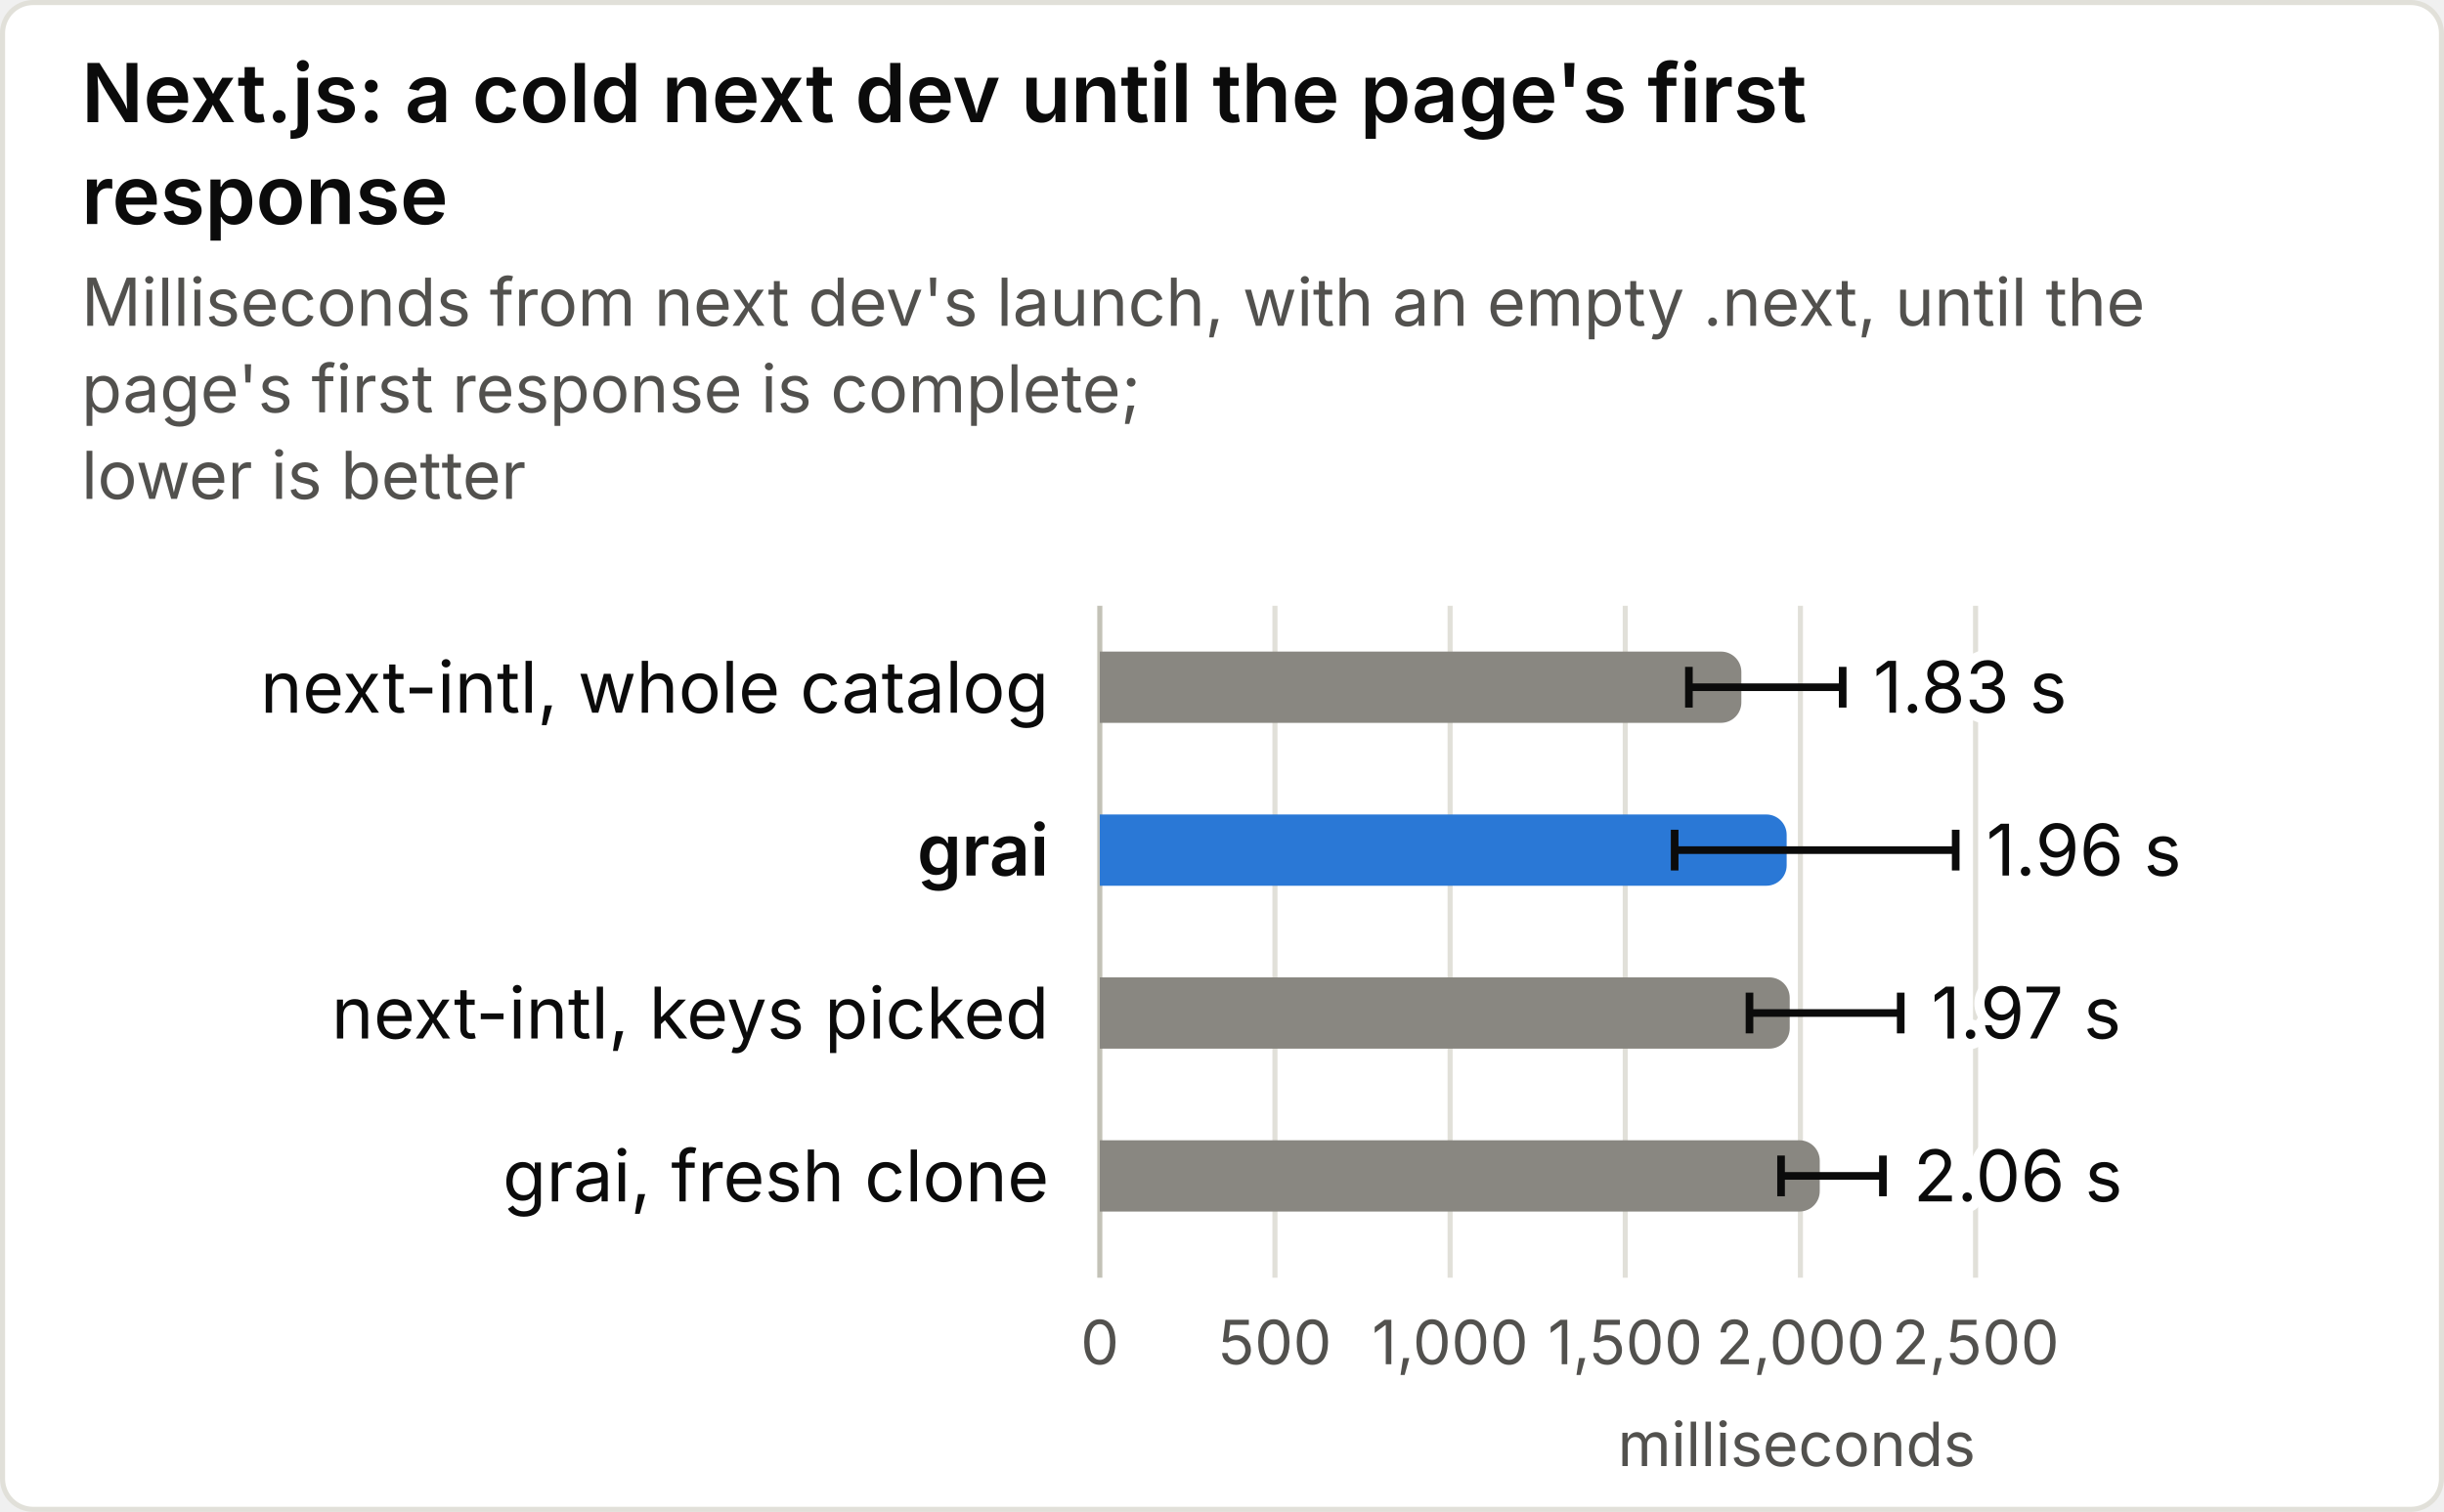
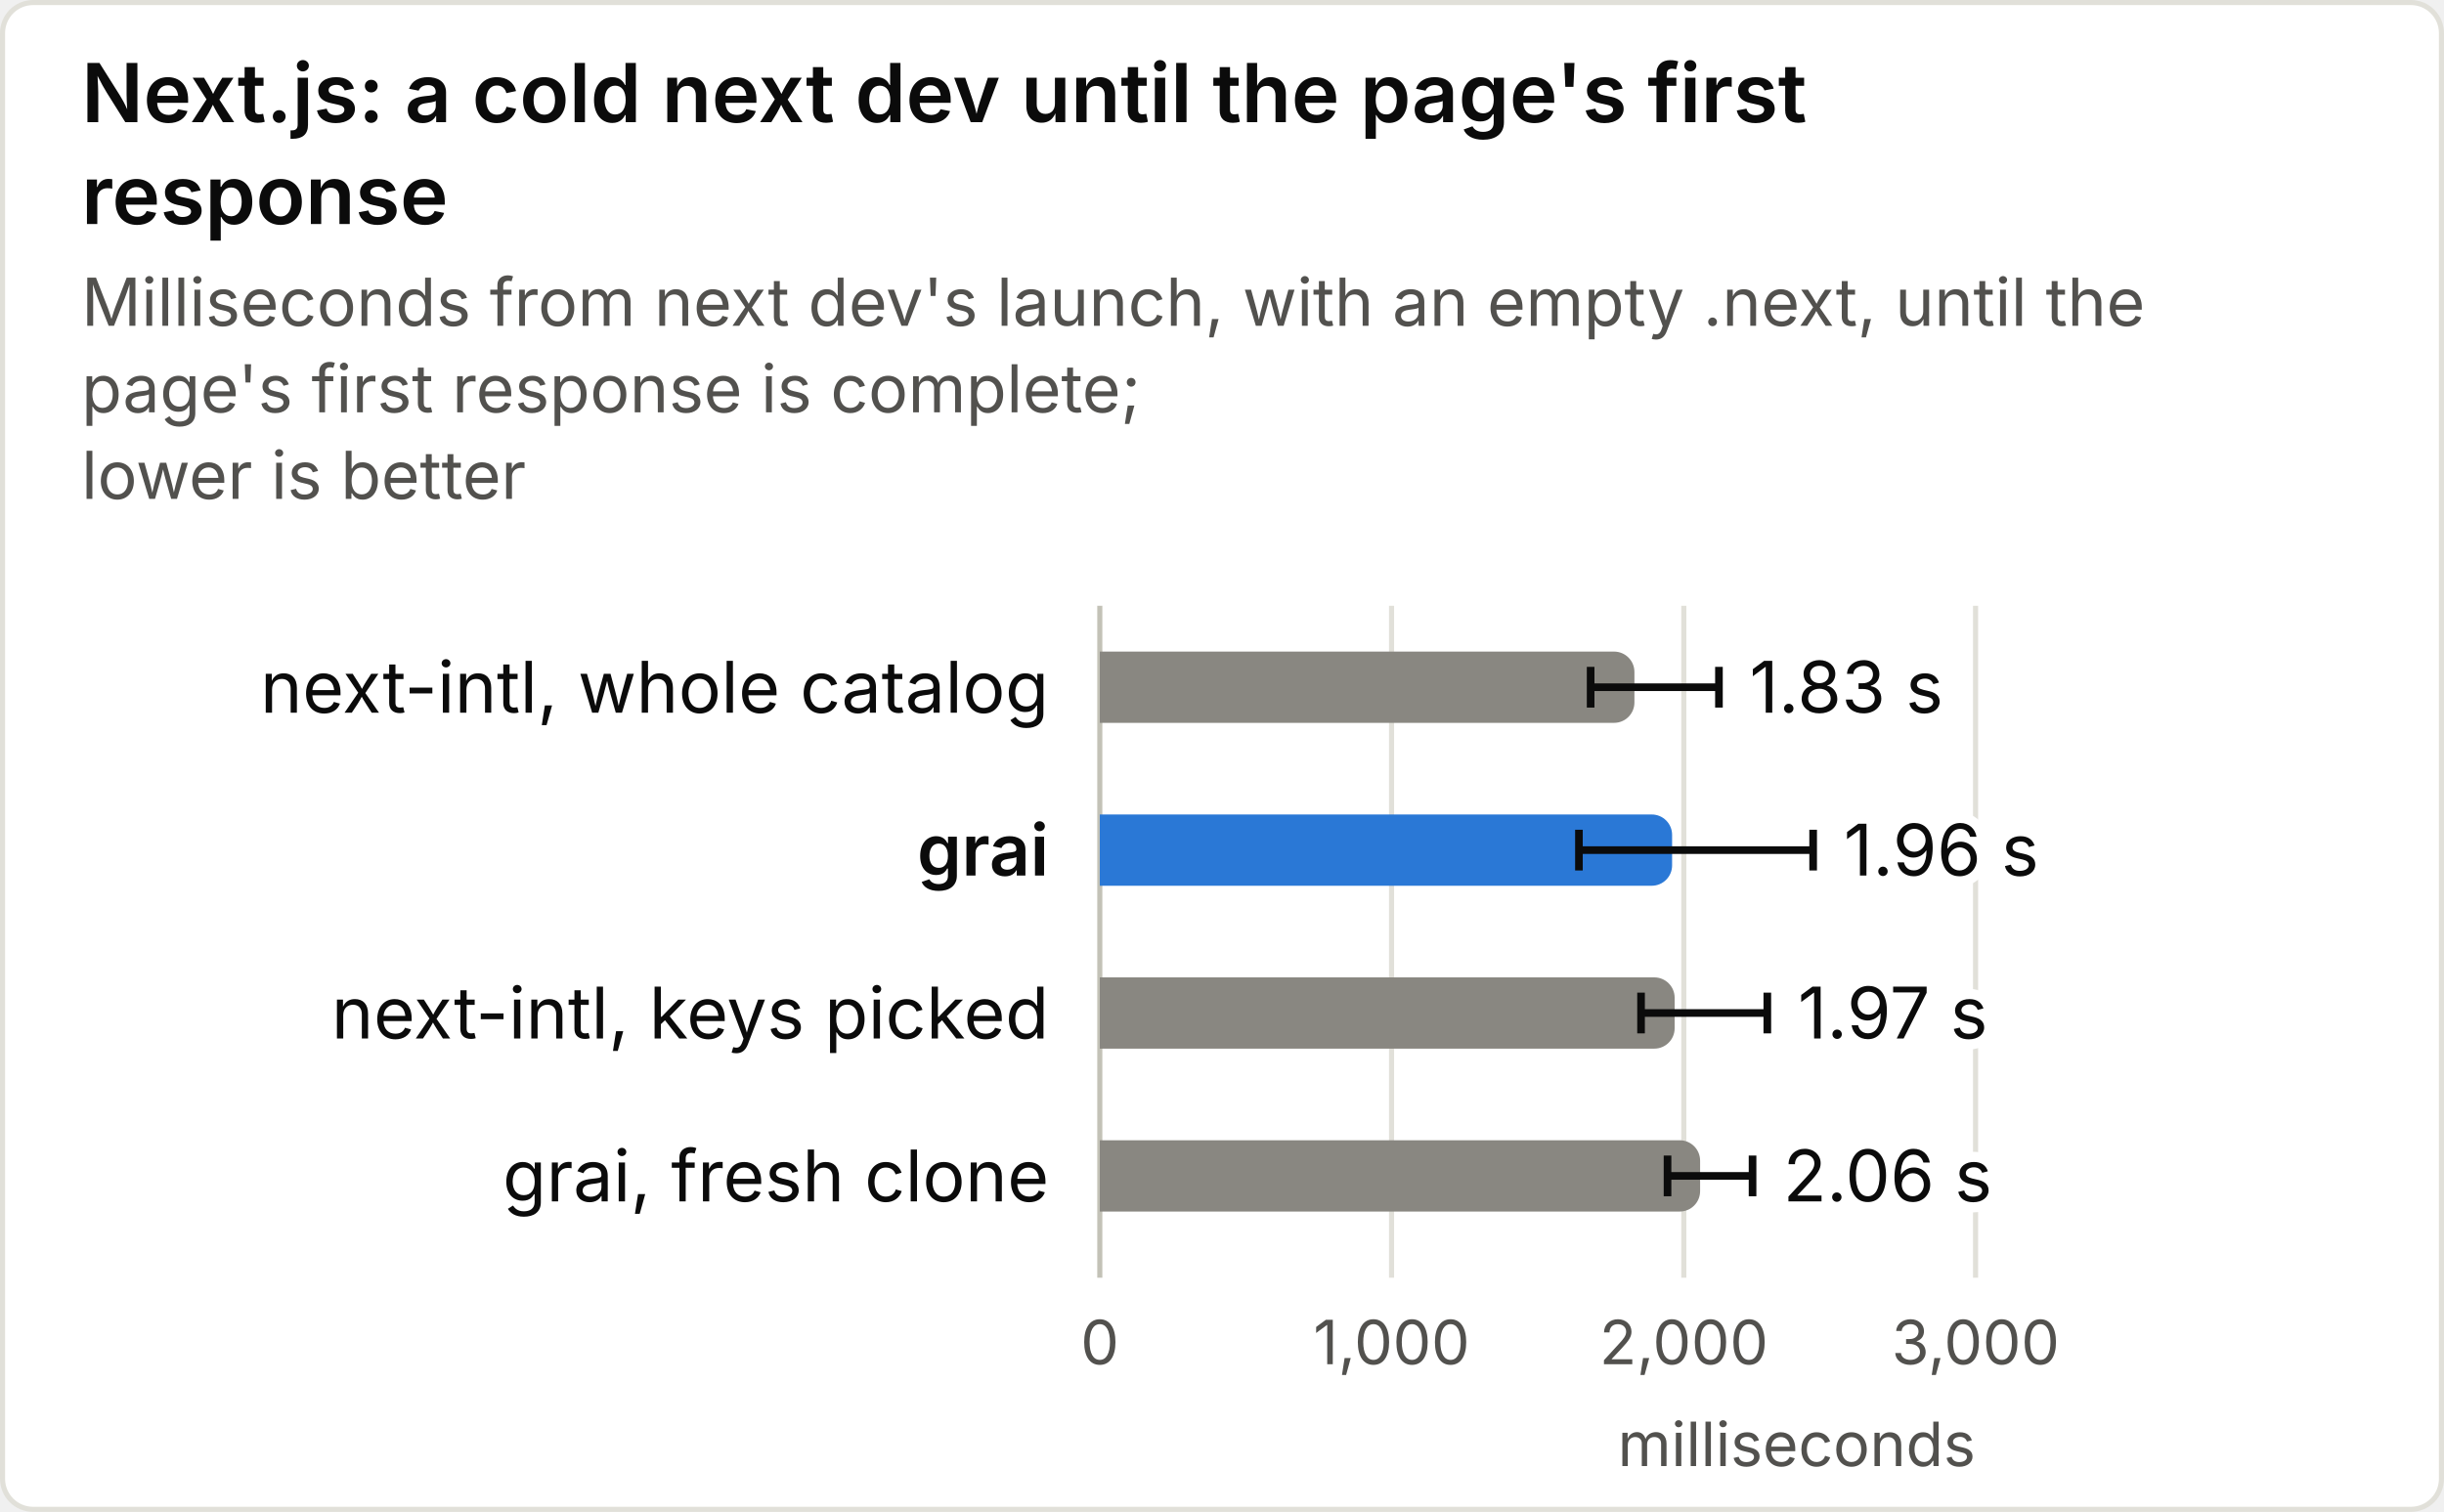
<svg xmlns="http://www.w3.org/2000/svg" viewBox="0 0 480 297" width="480" height="297" font-family="system-ui, -apple-system, 'Segoe UI', sans-serif">
  <rect x="0.5" y="0.5" width="479" height="296" rx="6" fill="#ffffff" stroke="#e1e0d9" />
  <text x="16" y="24" font-size="16" font-weight="600" fill="#0b0b0b">Next.js: a cold next dev until the page's first</text>
  <text x="16" y="44" font-size="16" font-weight="600" fill="#0b0b0b">response</text>
  <text x="16" y="64" font-size="13" fill="#52514e">Milliseconds from next dev's launch, with an empty .next, until the</text>
  <text x="16" y="81" font-size="13" fill="#52514e">page's first response is complete;</text>
  <text x="16" y="98" font-size="13" fill="#52514e">lower is better</text>
  <line x1="216" y1="119" x2="216" y2="251" stroke="#c3c2b7" stroke-width="1" />
  <text x="216" y="268" font-size="12" text-anchor="middle" fill="#52514e" style="font-variant-numeric: tabular-nums">0</text>
-   <line x1="250.4" y1="119" x2="250.4" y2="251" stroke="#e1e0d9" stroke-width="1" />
-   <text x="250.4" y="268" font-size="12" text-anchor="middle" fill="#52514e" style="font-variant-numeric: tabular-nums">500</text>
-   <line x1="284.8" y1="119" x2="284.8" y2="251" stroke="#e1e0d9" stroke-width="1" />
-   <text x="284.8" y="268" font-size="12" text-anchor="middle" fill="#52514e" style="font-variant-numeric: tabular-nums">1,000</text>
-   <line x1="319.2" y1="119" x2="319.2" y2="251" stroke="#e1e0d9" stroke-width="1" />
-   <text x="319.2" y="268" font-size="12" text-anchor="middle" fill="#52514e" style="font-variant-numeric: tabular-nums">1,500</text>
-   <line x1="353.6" y1="119" x2="353.6" y2="251" stroke="#e1e0d9" stroke-width="1" />
-   <text x="353.6" y="268" font-size="12" text-anchor="middle" fill="#52514e" style="font-variant-numeric: tabular-nums">2,000</text>
+   <line x1="273.3" y1="119" x2="273.3" y2="251" stroke="#e1e0d9" stroke-width="1" />
+   <text x="273.3" y="268" font-size="12" text-anchor="middle" fill="#52514e" style="font-variant-numeric: tabular-nums">1,000</text>
+   <line x1="330.7" y1="119" x2="330.7" y2="251" stroke="#e1e0d9" stroke-width="1" />
+   <text x="330.7" y="268" font-size="12" text-anchor="middle" fill="#52514e" style="font-variant-numeric: tabular-nums">2,000</text>
  <line x1="388" y1="119" x2="388" y2="251" stroke="#e1e0d9" stroke-width="1" />
-   <text x="388" y="268" font-size="12" text-anchor="middle" fill="#52514e" style="font-variant-numeric: tabular-nums">2,500</text>
+   <text x="388" y="268" font-size="12" text-anchor="middle" fill="#52514e" style="font-variant-numeric: tabular-nums">3,000</text>
  <text x="206" y="140" font-size="14" text-anchor="end" fill="#0b0b0b">next-intl, whole catalog</text>
-   <path d="M216,128H338A4,4 0 0 1 342,132V138A4,4 0 0 1 338,142H216Z" fill="#898781" />
-   <path d="M331.7,135H361.9M331.7,131V139M361.9,131V139" stroke="#0b0b0b" stroke-width="1.5" fill="none" />
-   <text x="367.9" y="140" font-size="14" fill="#0b0b0b" stroke="#ffffff" stroke-width="4" stroke-linejoin="round" paint-order="stroke" style="font-variant-numeric: tabular-nums">1.83 s</text>
+   <path d="M216,128H317A4,4 0 0 1 321,132V138A4,4 0 0 1 317,142H216Z" fill="#898781" />
+   <path d="M312.4,135H337.6M312.4,131V139M337.6,131V139" stroke="#0b0b0b" stroke-width="1.5" fill="none" />
+   <text x="343.6" y="140" font-size="14" fill="#0b0b0b" stroke="#ffffff" stroke-width="4" stroke-linejoin="round" paint-order="stroke" style="font-variant-numeric: tabular-nums">1.83 s</text>
  <text x="206" y="172" font-size="14" text-anchor="end" font-weight="600" fill="#0b0b0b">grai</text>
-   <path d="M216,160H346.9A4,4 0 0 1 350.9,164V170A4,4 0 0 1 346.9,174H216Z" fill="#2a78d6" />
-   <path d="M328.9,167H384.1M328.9,163V171M384.1,163V171" stroke="#0b0b0b" stroke-width="1.5" fill="none" />
-   <text x="390.1" y="172" font-size="14" fill="#0b0b0b" stroke="#ffffff" stroke-width="4" stroke-linejoin="round" paint-order="stroke" style="font-variant-numeric: tabular-nums">1.96 s</text>
+   <path d="M216,160H324.4A4,4 0 0 1 328.4,164V170A4,4 0 0 1 324.4,174H216Z" fill="#2a78d6" />
+   <path d="M310.1,167H356.1M310.1,163V171M356.1,163V171" stroke="#0b0b0b" stroke-width="1.5" fill="none" />
+   <text x="362.1" y="172" font-size="14" fill="#0b0b0b" stroke="#ffffff" stroke-width="4" stroke-linejoin="round" paint-order="stroke" style="font-variant-numeric: tabular-nums">1.96 s</text>
  <text x="206" y="204" font-size="14" text-anchor="end" fill="#0b0b0b">next-intl, keys picked</text>
-   <path d="M216,192H347.5A4,4 0 0 1 351.5,196V202A4,4 0 0 1 347.5,206H216Z" fill="#898781" />
-   <path d="M343.6,199H373.3M343.6,195V203M373.3,195V203" stroke="#0b0b0b" stroke-width="1.5" fill="none" />
-   <text x="379.3" y="204" font-size="14" fill="#0b0b0b" stroke="#ffffff" stroke-width="4" stroke-linejoin="round" paint-order="stroke" style="font-variant-numeric: tabular-nums">1.97 s</text>
+   <path d="M216,192H324.9A4,4 0 0 1 328.9,196V202A4,4 0 0 1 324.9,206H216Z" fill="#898781" />
+   <path d="M322.3,199H347.1M322.3,195V203M347.1,195V203" stroke="#0b0b0b" stroke-width="1.5" fill="none" />
+   <text x="353.1" y="204" font-size="14" fill="#0b0b0b" stroke="#ffffff" stroke-width="4" stroke-linejoin="round" paint-order="stroke" style="font-variant-numeric: tabular-nums">1.97 s</text>
  <text x="206" y="236" font-size="14" text-anchor="end" fill="#0b0b0b">grai, fresh clone</text>
-   <path d="M216,224H353.4A4,4 0 0 1 357.4,228V234A4,4 0 0 1 353.4,238H216Z" fill="#898781" />
-   <path d="M349.8,231H369.8M349.8,227V235M369.8,227V235" stroke="#0b0b0b" stroke-width="1.5" fill="none" />
-   <text x="375.8" y="236" font-size="14" fill="#0b0b0b" stroke="#ffffff" stroke-width="4" stroke-linejoin="round" paint-order="stroke" style="font-variant-numeric: tabular-nums">2.06 s</text>
+   <path d="M216,224H329.9A4,4 0 0 1 333.9,228V234A4,4 0 0 1 329.9,238H216Z" fill="#898781" />
+   <path d="M327.5,231H344.2M327.5,227V235M344.2,227V235" stroke="#0b0b0b" stroke-width="1.5" fill="none" />
+   <text x="350.2" y="236" font-size="14" fill="#0b0b0b" stroke="#ffffff" stroke-width="4" stroke-linejoin="round" paint-order="stroke" style="font-variant-numeric: tabular-nums">2.06 s</text>
  <text x="388" y="288" font-size="12" text-anchor="end" fill="#52514e">milliseconds</text>
</svg>
